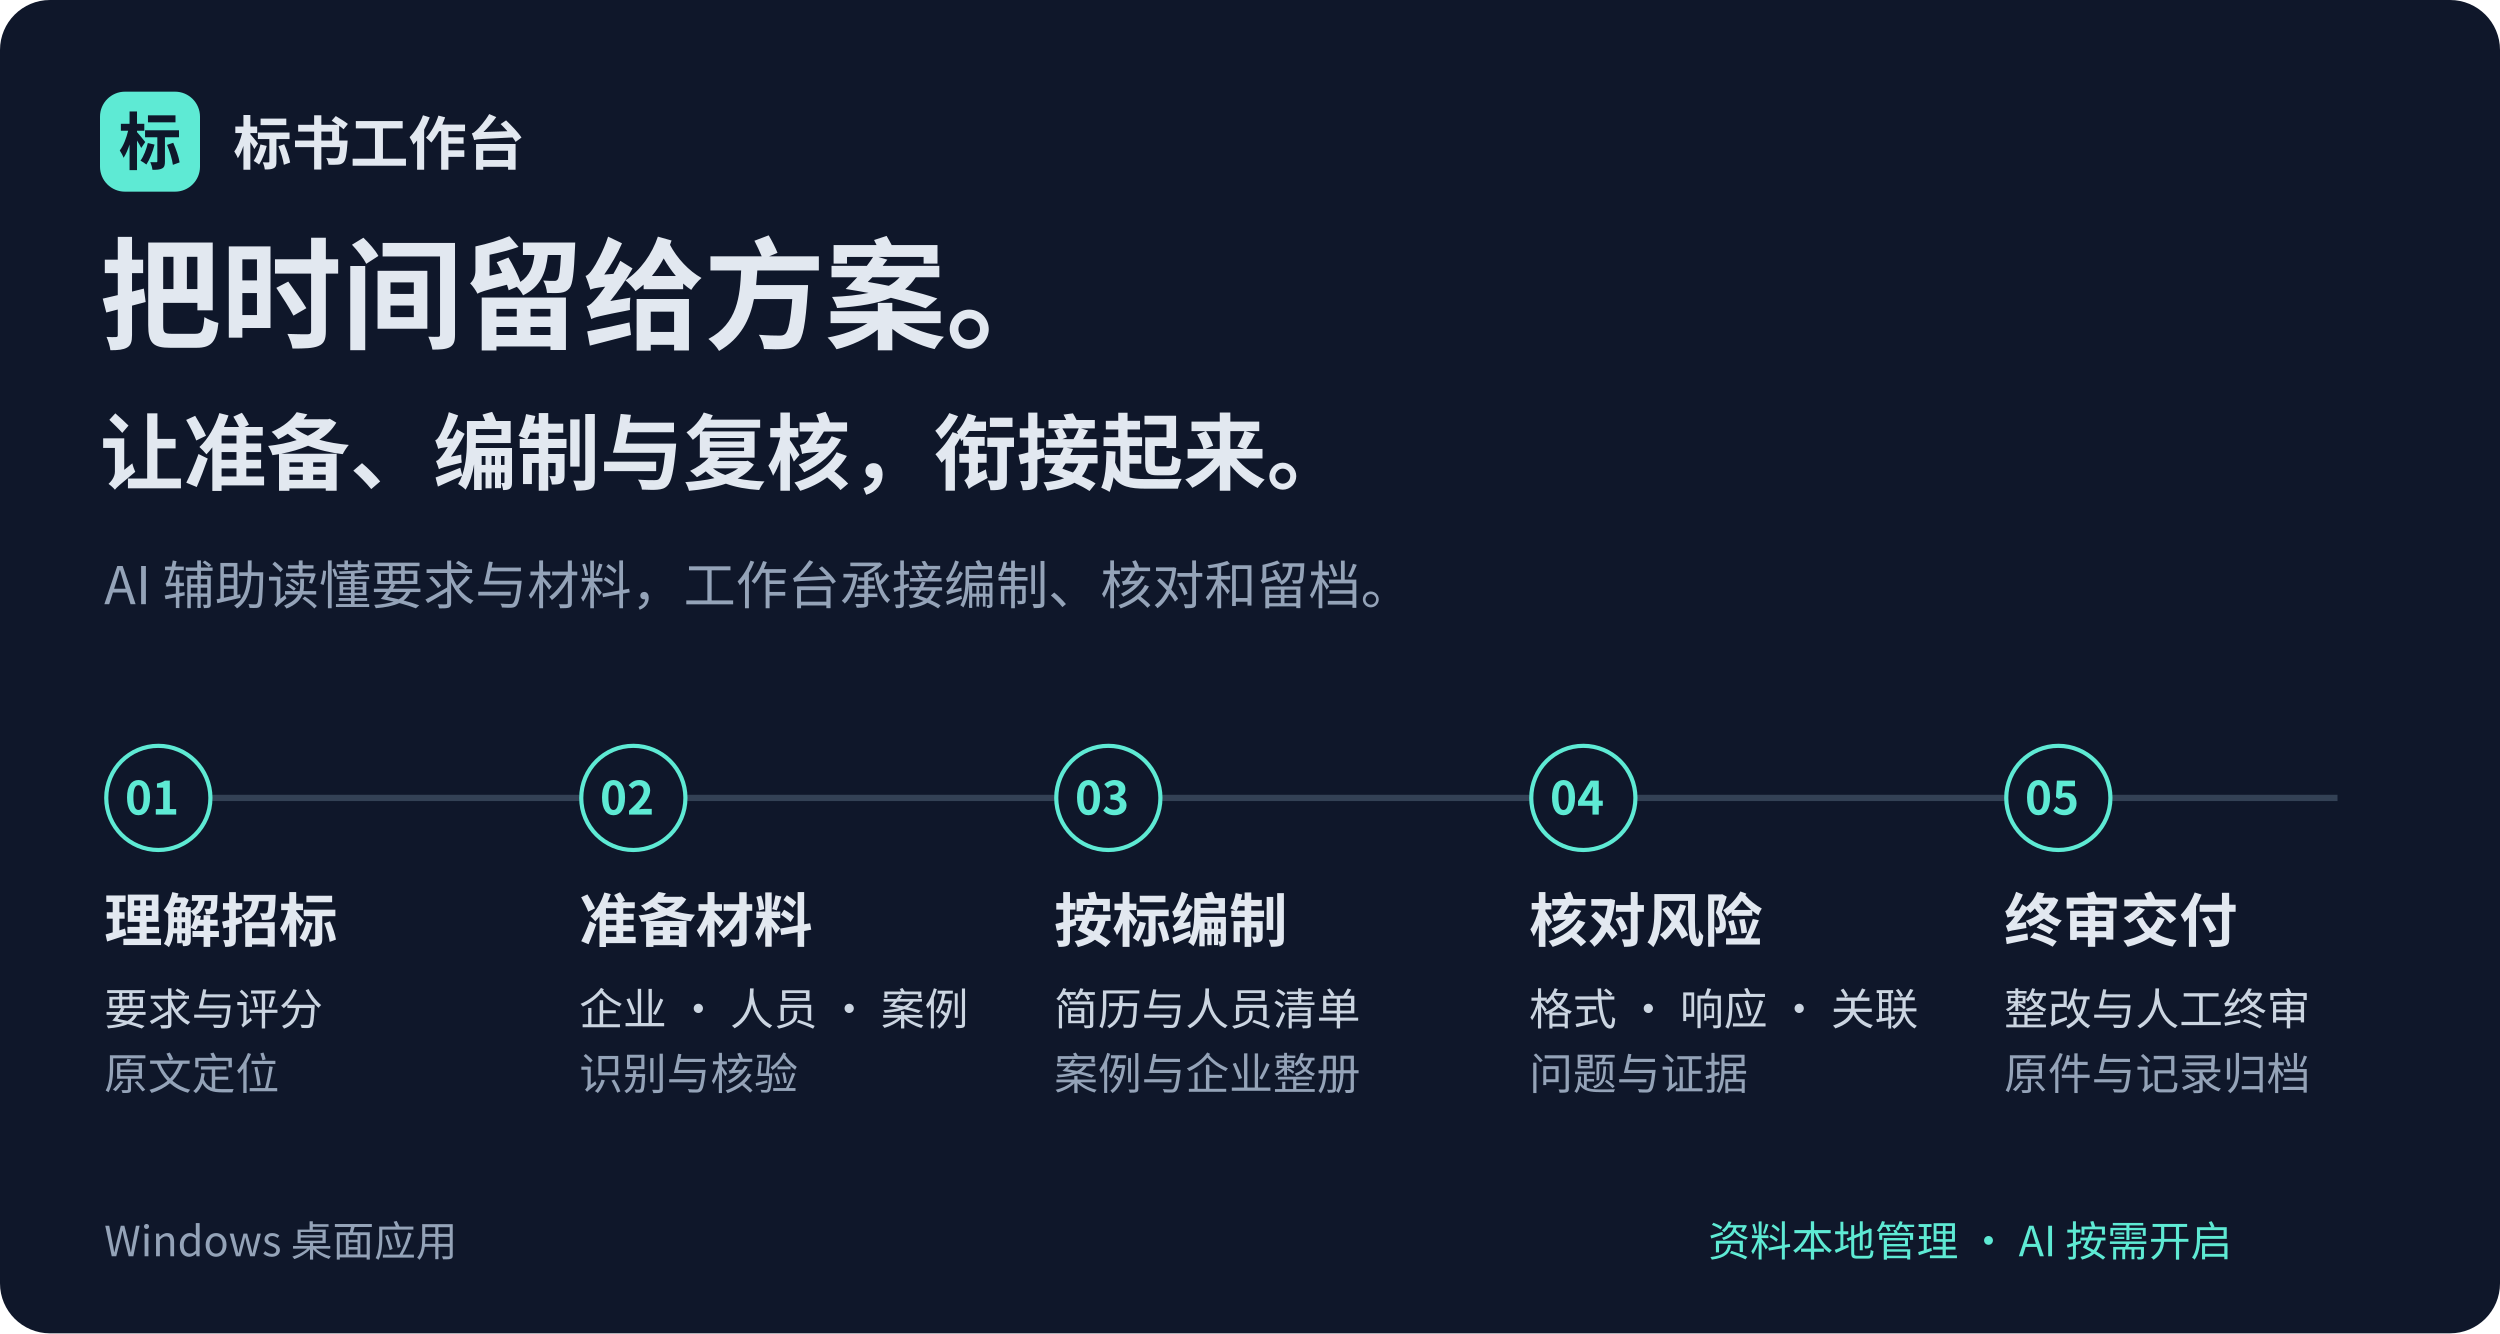
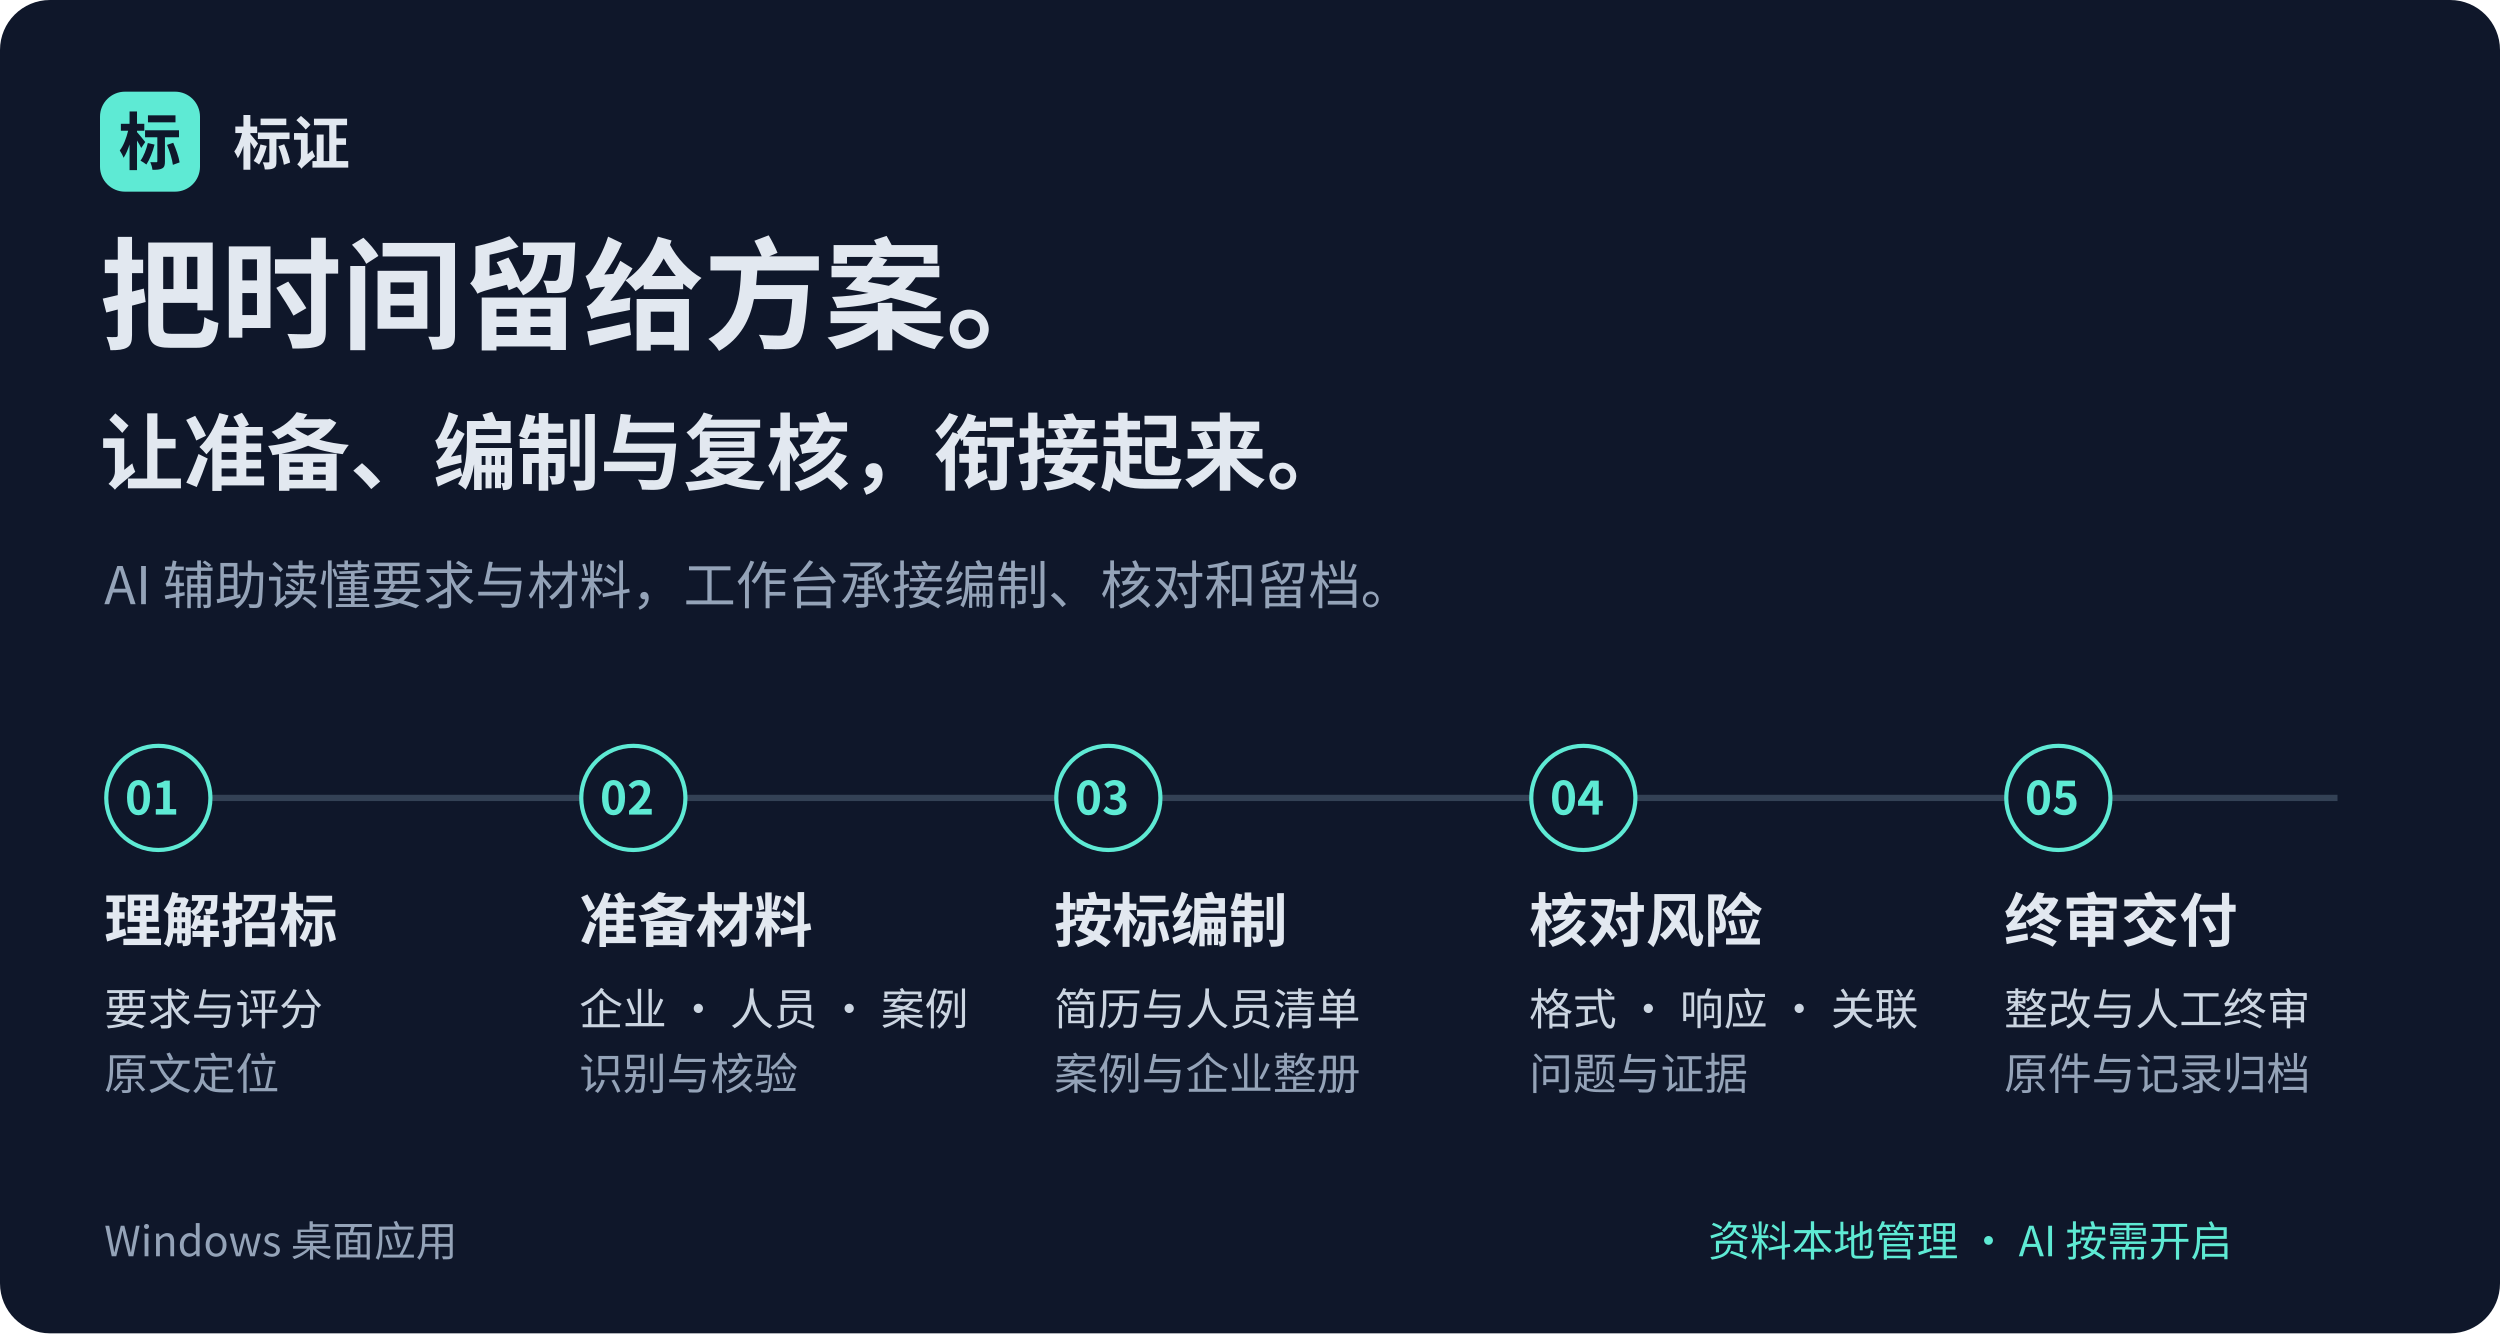
<svg xmlns="http://www.w3.org/2000/svg" viewBox="0 0 1200 640" role="img" aria-labelledby="title">
  <defs>
    <marker id="arrow" viewBox="0 0 10 10" refX="9" refY="5" markerWidth="7" markerHeight="7" orient="auto-start-reverse">
      <path d="M 0 0 L 10 5 L 0 10 z" fill="#64748b" />
    </marker>
  </defs>
  <style>text{font-family:'Microsoft YaHei','Noto Sans CJK SC',sans-serif}</style>
  <rect x="0" y="0" width="1200" height="640" rx="24" fill="#0f172a" stroke="none" />
  <rect x="48" y="44" width="48" height="48" rx="12" fill="#5eead4" stroke="none" />
  <text x="57" y="79" font-size="30" fill="#0f172a" font-weight="700">标</text>
-   <text x="112" y="79" font-size="28" fill="#e2e8f0" font-weight="700">标书工作台</text>
+   <text x="112" y="79" font-size="28" fill="#e2e8f0" font-weight="700">标证</text>
  <text x="48" y="163" font-size="58" fill="#e2e8f0" font-weight="700">把时间留给方案。</text>
  <text x="48" y="232" font-size="40" fill="#e2e8f0" font-weight="700">让准备、编制与复核，衔接起来。</text>
  <text x="50" y="290" font-size="25" fill="#94a3b8" font-weight="400">AI 辅助读懂要求与材料，工作台承接编制、核对和留档。</text>
  <path d="M 76 383 H 1122" fill="none" stroke="#334155" stroke-width="3" />
  <circle cx="76" cy="383" r="25" fill="#0f172a" stroke="#5eead4" stroke-width="2" />
  <text x="60" y="391" font-size="22" fill="#5eead4" font-weight="700">01</text>
  <text x="50" y="452" font-size="28" fill="#e2e8f0" font-weight="700">理解招标</text>
  <text x="50" y="492" font-size="21" fill="#cbd5e1" font-weight="400">要求与评分</text>
  <text x="50" y="523" font-size="21" fill="#94a3b8" font-weight="400">原文定位</text>
  <circle cx="304" cy="383" r="25" fill="#0f172a" stroke="#5eead4" stroke-width="2" />
  <text x="288" y="391" font-size="22" fill="#5eead4" font-weight="700">02</text>
  <text x="278" y="452" font-size="28" fill="#e2e8f0" font-weight="700">准备材料</text>
  <text x="278" y="492" font-size="21" fill="#cbd5e1" font-weight="400">企业 · 人员 · 案例</text>
  <text x="278" y="523" font-size="21" fill="#94a3b8" font-weight="400">识别与核验</text>
  <circle cx="532" cy="383" r="25" fill="#0f172a" stroke="#5eead4" stroke-width="2" />
  <text x="516" y="391" font-size="22" fill="#5eead4" font-weight="700">03</text>
  <text x="506" y="452" font-size="28" fill="#e2e8f0" font-weight="700">按标编制</text>
  <text x="506" y="492" font-size="21" fill="#cbd5e1" font-weight="400">简历与人员清单</text>
  <text x="506" y="523" font-size="21" fill="#94a3b8" font-weight="400">案例与企业整册</text>
  <circle cx="760" cy="383" r="25" fill="#0f172a" stroke="#5eead4" stroke-width="2" />
  <text x="744" y="391" font-size="22" fill="#5eead4" font-weight="700">04</text>
  <text x="734" y="452" font-size="28" fill="#e2e8f0" font-weight="700">核对风险</text>
  <text x="734" y="492" font-size="21" fill="#cbd5e1" font-weight="400">格式 · 响应 · 关联</text>
  <text x="734" y="523" font-size="21" fill="#94a3b8" font-weight="400">问题与证据</text>
  <circle cx="988" cy="383" r="25" fill="#0f172a" stroke="#5eead4" stroke-width="2" />
  <text x="972" y="391" font-size="22" fill="#5eead4" font-weight="700">05</text>
  <text x="962" y="452" font-size="28" fill="#e2e8f0" font-weight="700">终审交付</text>
  <text x="962" y="492" font-size="21" fill="#cbd5e1" font-weight="400">整改与人工终审</text>
  <text x="962" y="523" font-size="21" fill="#94a3b8" font-weight="400">原件与记录归档</text>
  <text x="50" y="603" font-size="20" fill="#94a3b8" font-weight="400">Windows 桌面应用</text>
  <text x="820" y="603" font-size="20" fill="#5eead4" font-weight="400">资料本地管理 · AI 按需开启</text>
</svg>
